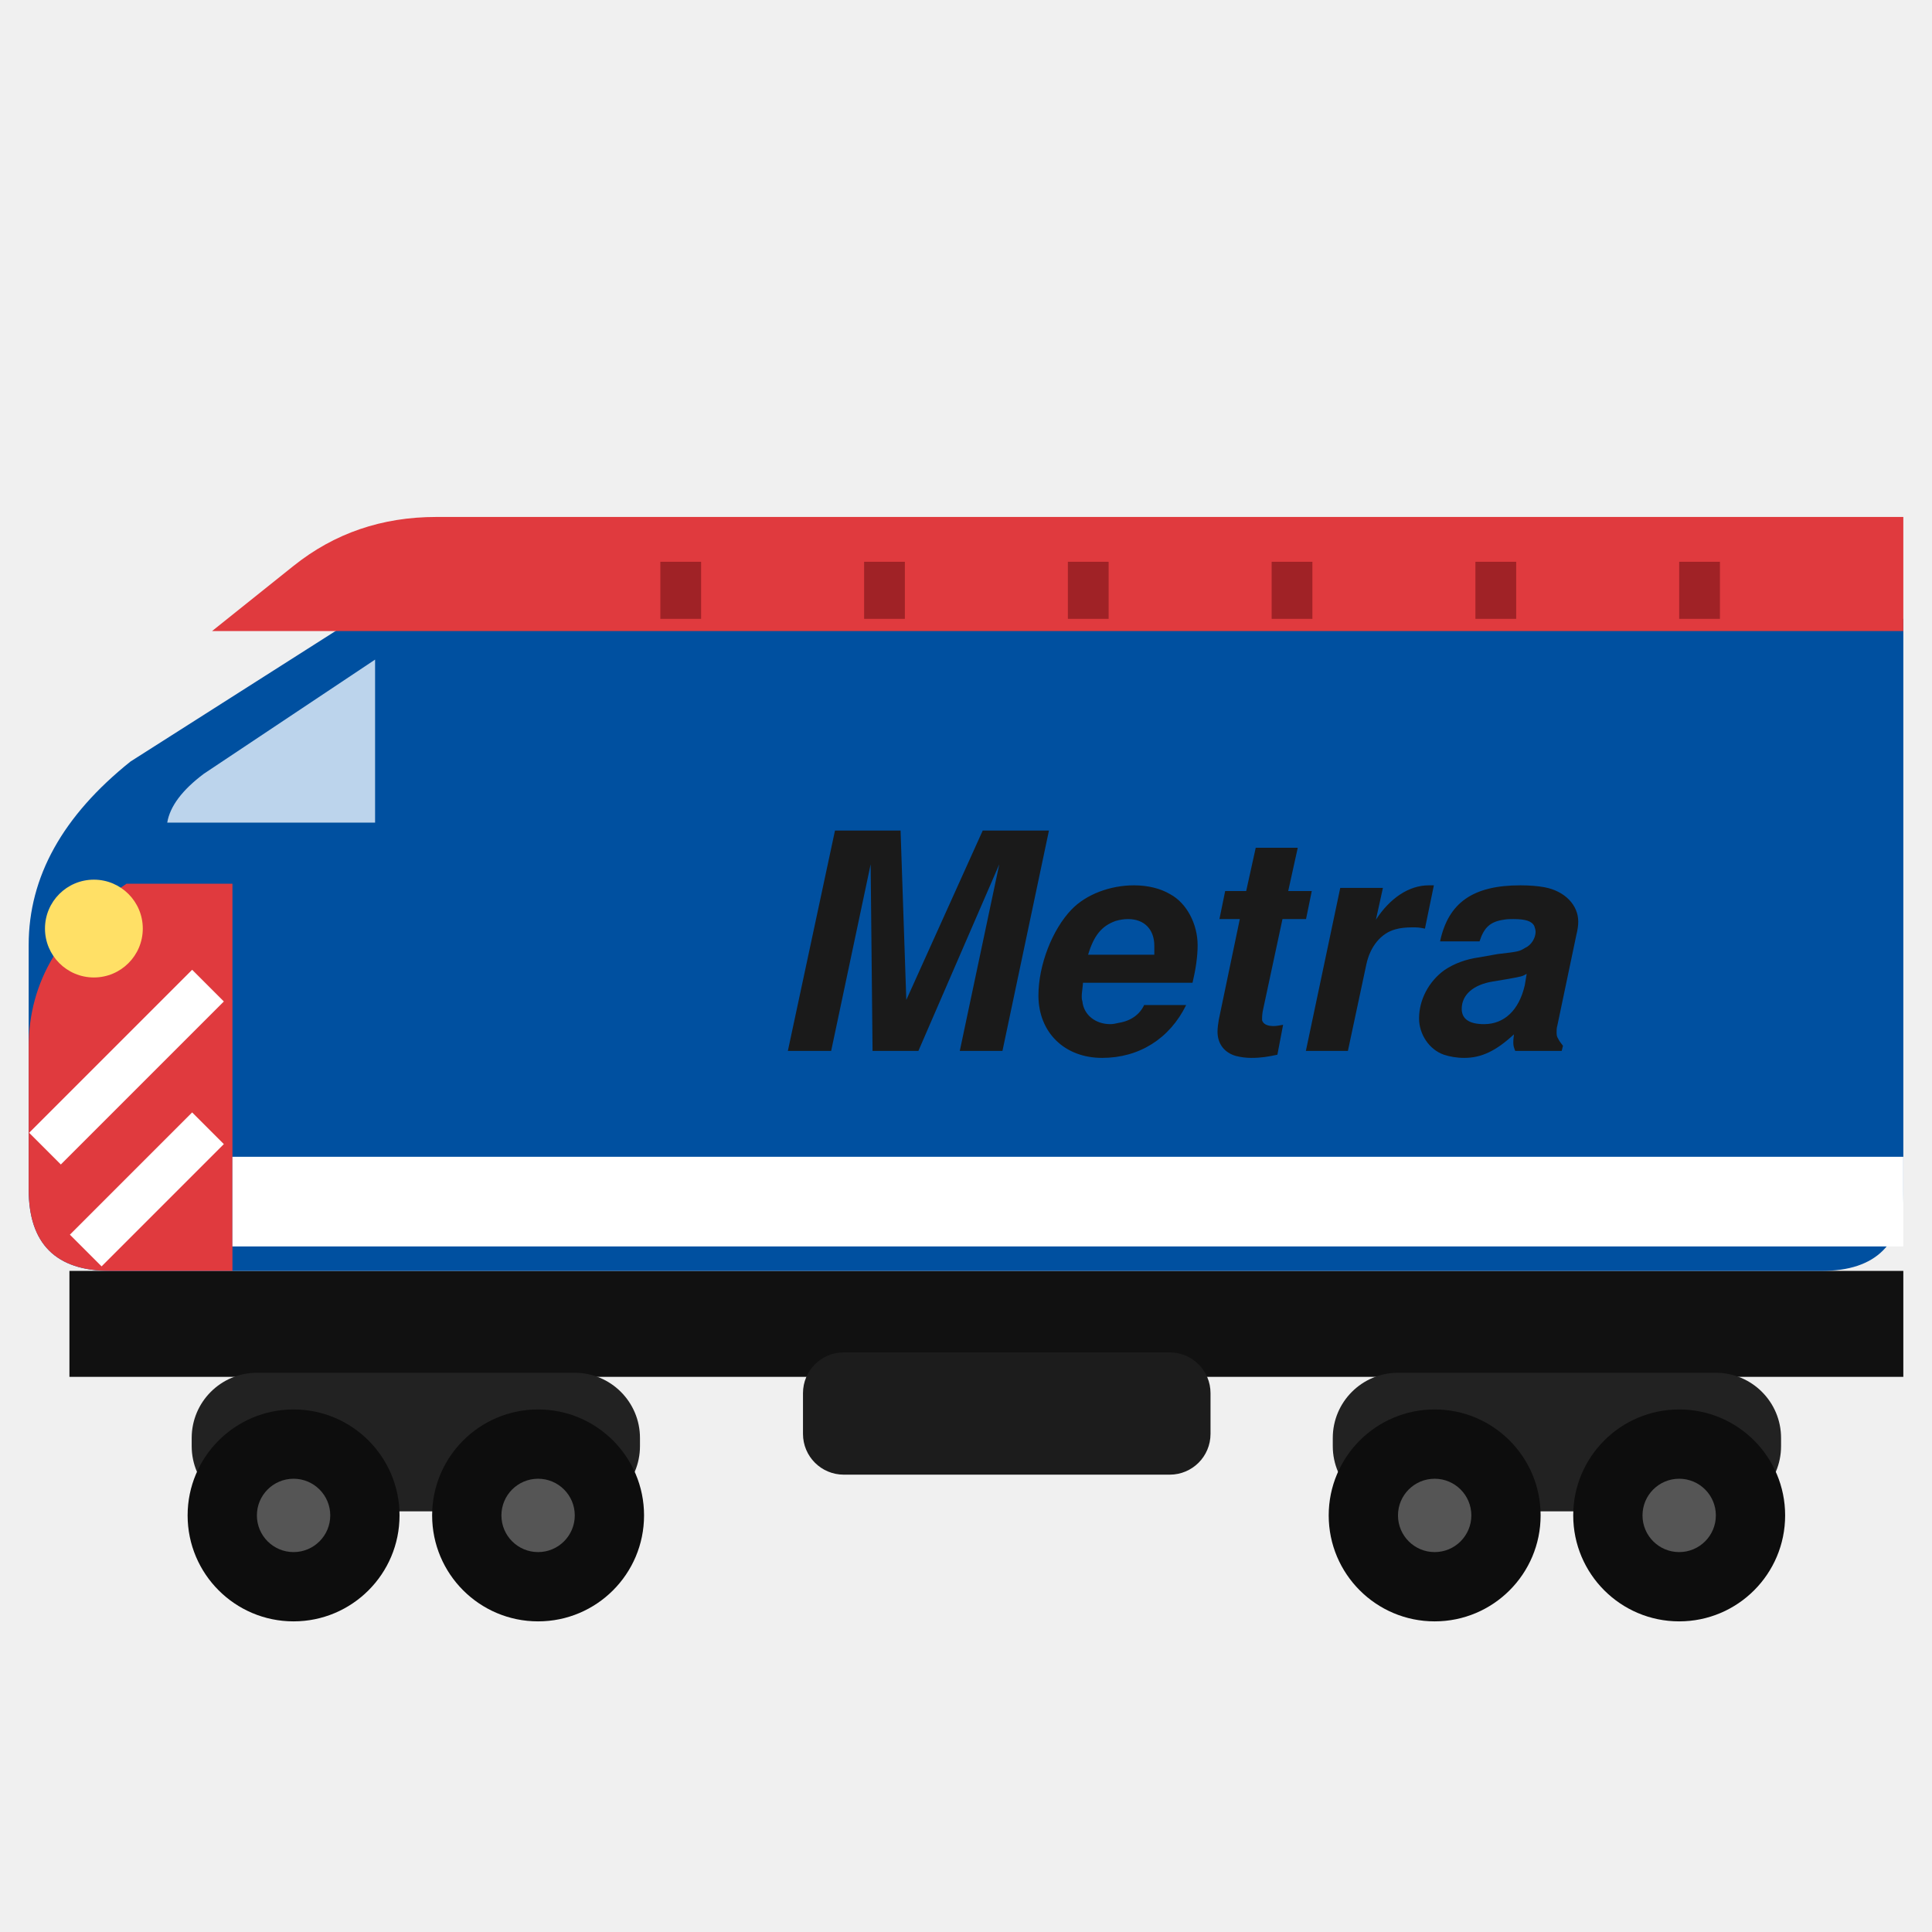
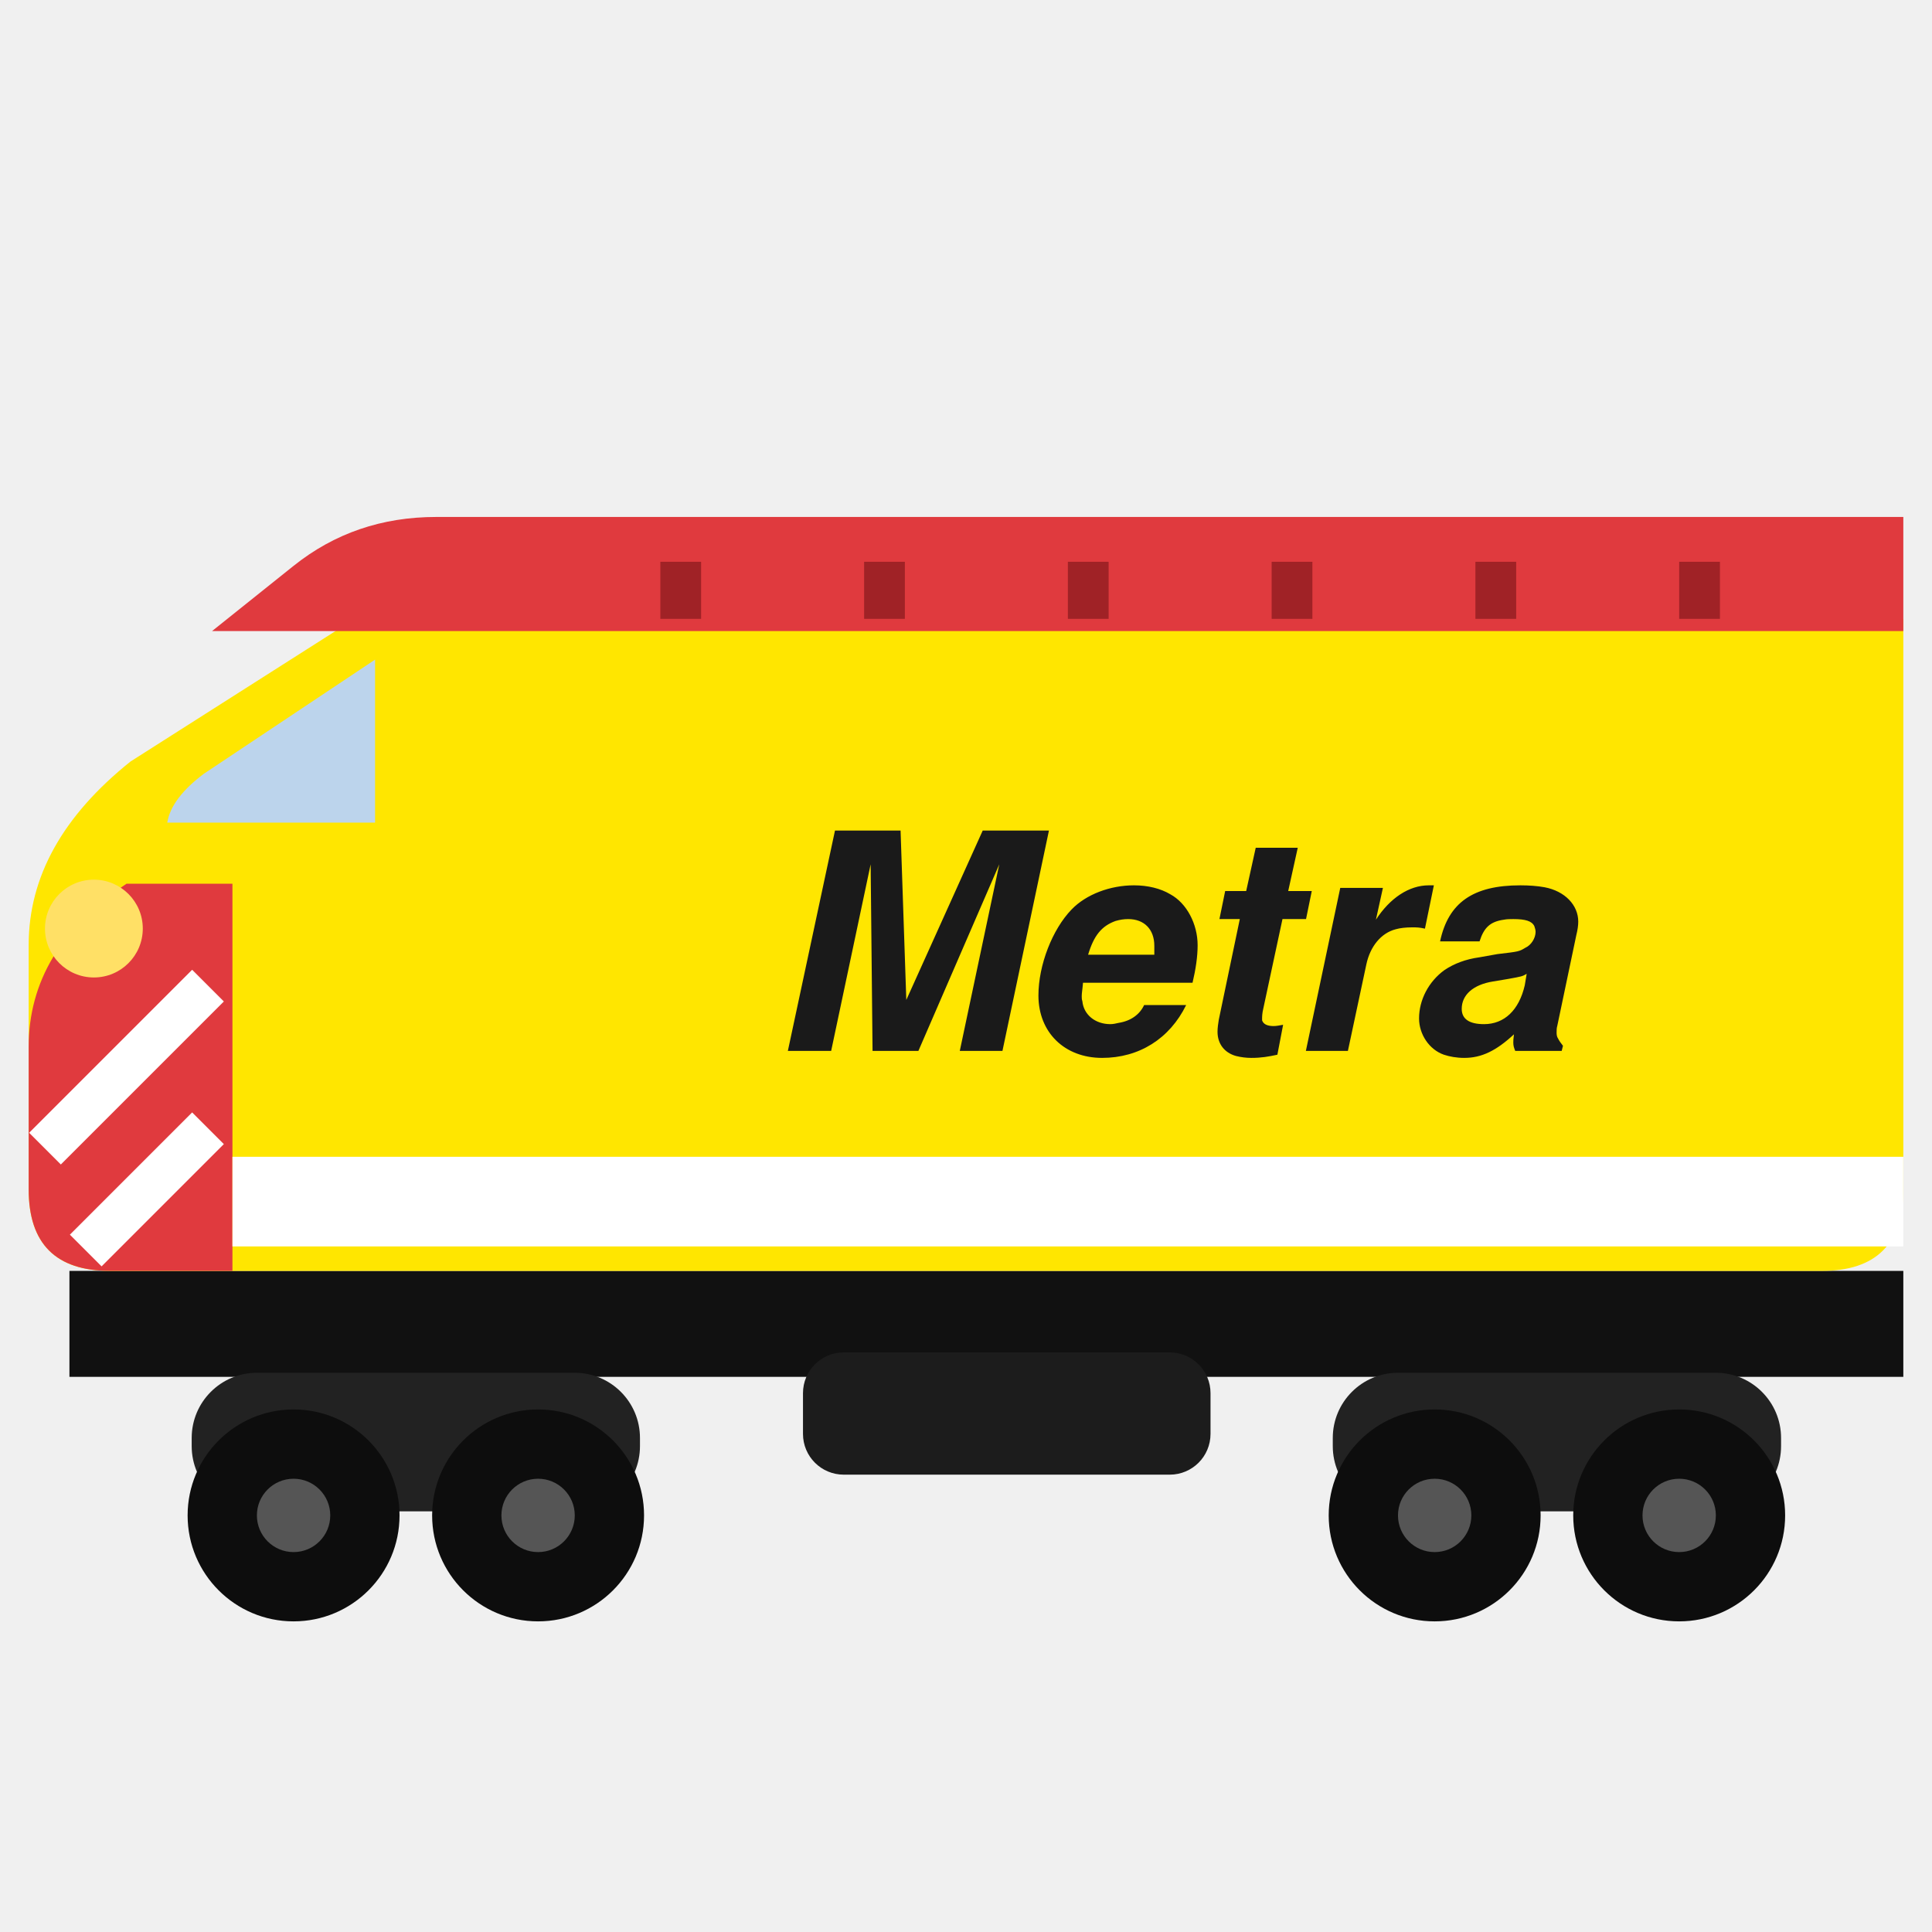
<svg xmlns="http://www.w3.org/2000/svg" viewBox="0 0 64 64">
  <g transform="translate(32,34) scale(1.35) translate(-32,-34)">
    <g transform="translate(64,0) scale(-1,1)">
      <g>
        <rect x="9" y="40" width="45" height="2.6" fill="#111111" />
        <rect x="26" y="42" width="10" height="3" rx="1" fill="#1c1c1c" />
        <rect x="12" y="42.5" width="11" height="3.4" rx="1.6" fill="#222222" />
        <rect x="40" y="42.5" width="11" height="3.4" rx="1.6" fill="#222222" />
        <g fill="#0d0d0d">
          <circle cx="14.5" cy="46" r="2.6" />
          <circle cx="20.5" cy="46" r="2.6" />
          <circle cx="42.5" cy="46" r="2.6" />
          <circle cx="48.5" cy="46" r="2.6" />
        </g>
        <g fill="#555555">
          <circle cx="14.5" cy="46" r=".9" />
          <circle cx="20.5" cy="46" r=".9" />
          <circle cx="42.5" cy="46" r=".9" />
          <circle cx="48.5" cy="46" r=".9" />
        </g>
-         <path d="M9 24 h38 l5.5 3.5 q2.5 2 2.5 4.5 v6 q0 2 -2 2 h-42 q-2 0 -2 -2 z" fill="#0050a0" />
+         <path d="M9 24 h38 l5.5 3.5 q2.5 2 2.5 4.5 v6 q0 2 -2 2 h-42 q-2 0 -2 -2 z" fill="#FFE600" />
        <path d="M9 21.5 h36 q2 0 3.5 1.2 l2 1.6 -41.5 0 z" fill="#e03a3e" />
        <g stroke="#a02226" stroke-width="1">
          <line x1="14" y1="22.6" x2="14" y2="24" />
          <line x1="19" y1="22.6" x2="19" y2="24" />
          <line x1="24" y1="22.6" x2="24" y2="24" />
          <line x1="29" y1="22.6" x2="29" y2="24" />
          <line x1="34" y1="22.6" x2="34" y2="24" />
          <line x1="39" y1="22.6" x2="39" y2="24" />
        </g>
        <path d="M46.5 25 l4.2 2.8 q.8 .6 .9 1.2 l-5.1 0 z" fill="#bcd4ec" />
        <path d="M52.6 30.5 q2.4 1.6 2.4 4v3.5 q0 2 -2 2 h-3 v-9.5 z" fill="#e03a3e" />
        <g stroke="#ffffff" stroke-width="1.1">
          <line x1="50.6" y1="33" x2="54.6" y2="37" />
          <line x1="50.6" y1="36.5" x2="53.6" y2="39.5" />
        </g>
        <rect x="9" y="37.2" width="41" height="2.2" fill="#ffffff" />
        <text x="27" y="34.6" font-family="Helvetica, Arial, sans-serif" font-size="7.4" font-weight="bold" font-style="italic" fill="#1a1a1a" text-anchor="middle" transform="translate(54,0) scale(-1,1)">Metra</text>
        <circle cx="53.4" cy="31.6" r="1.2" fill="#ffe066" />
      </g>
    </g>
  </g>
</svg>
